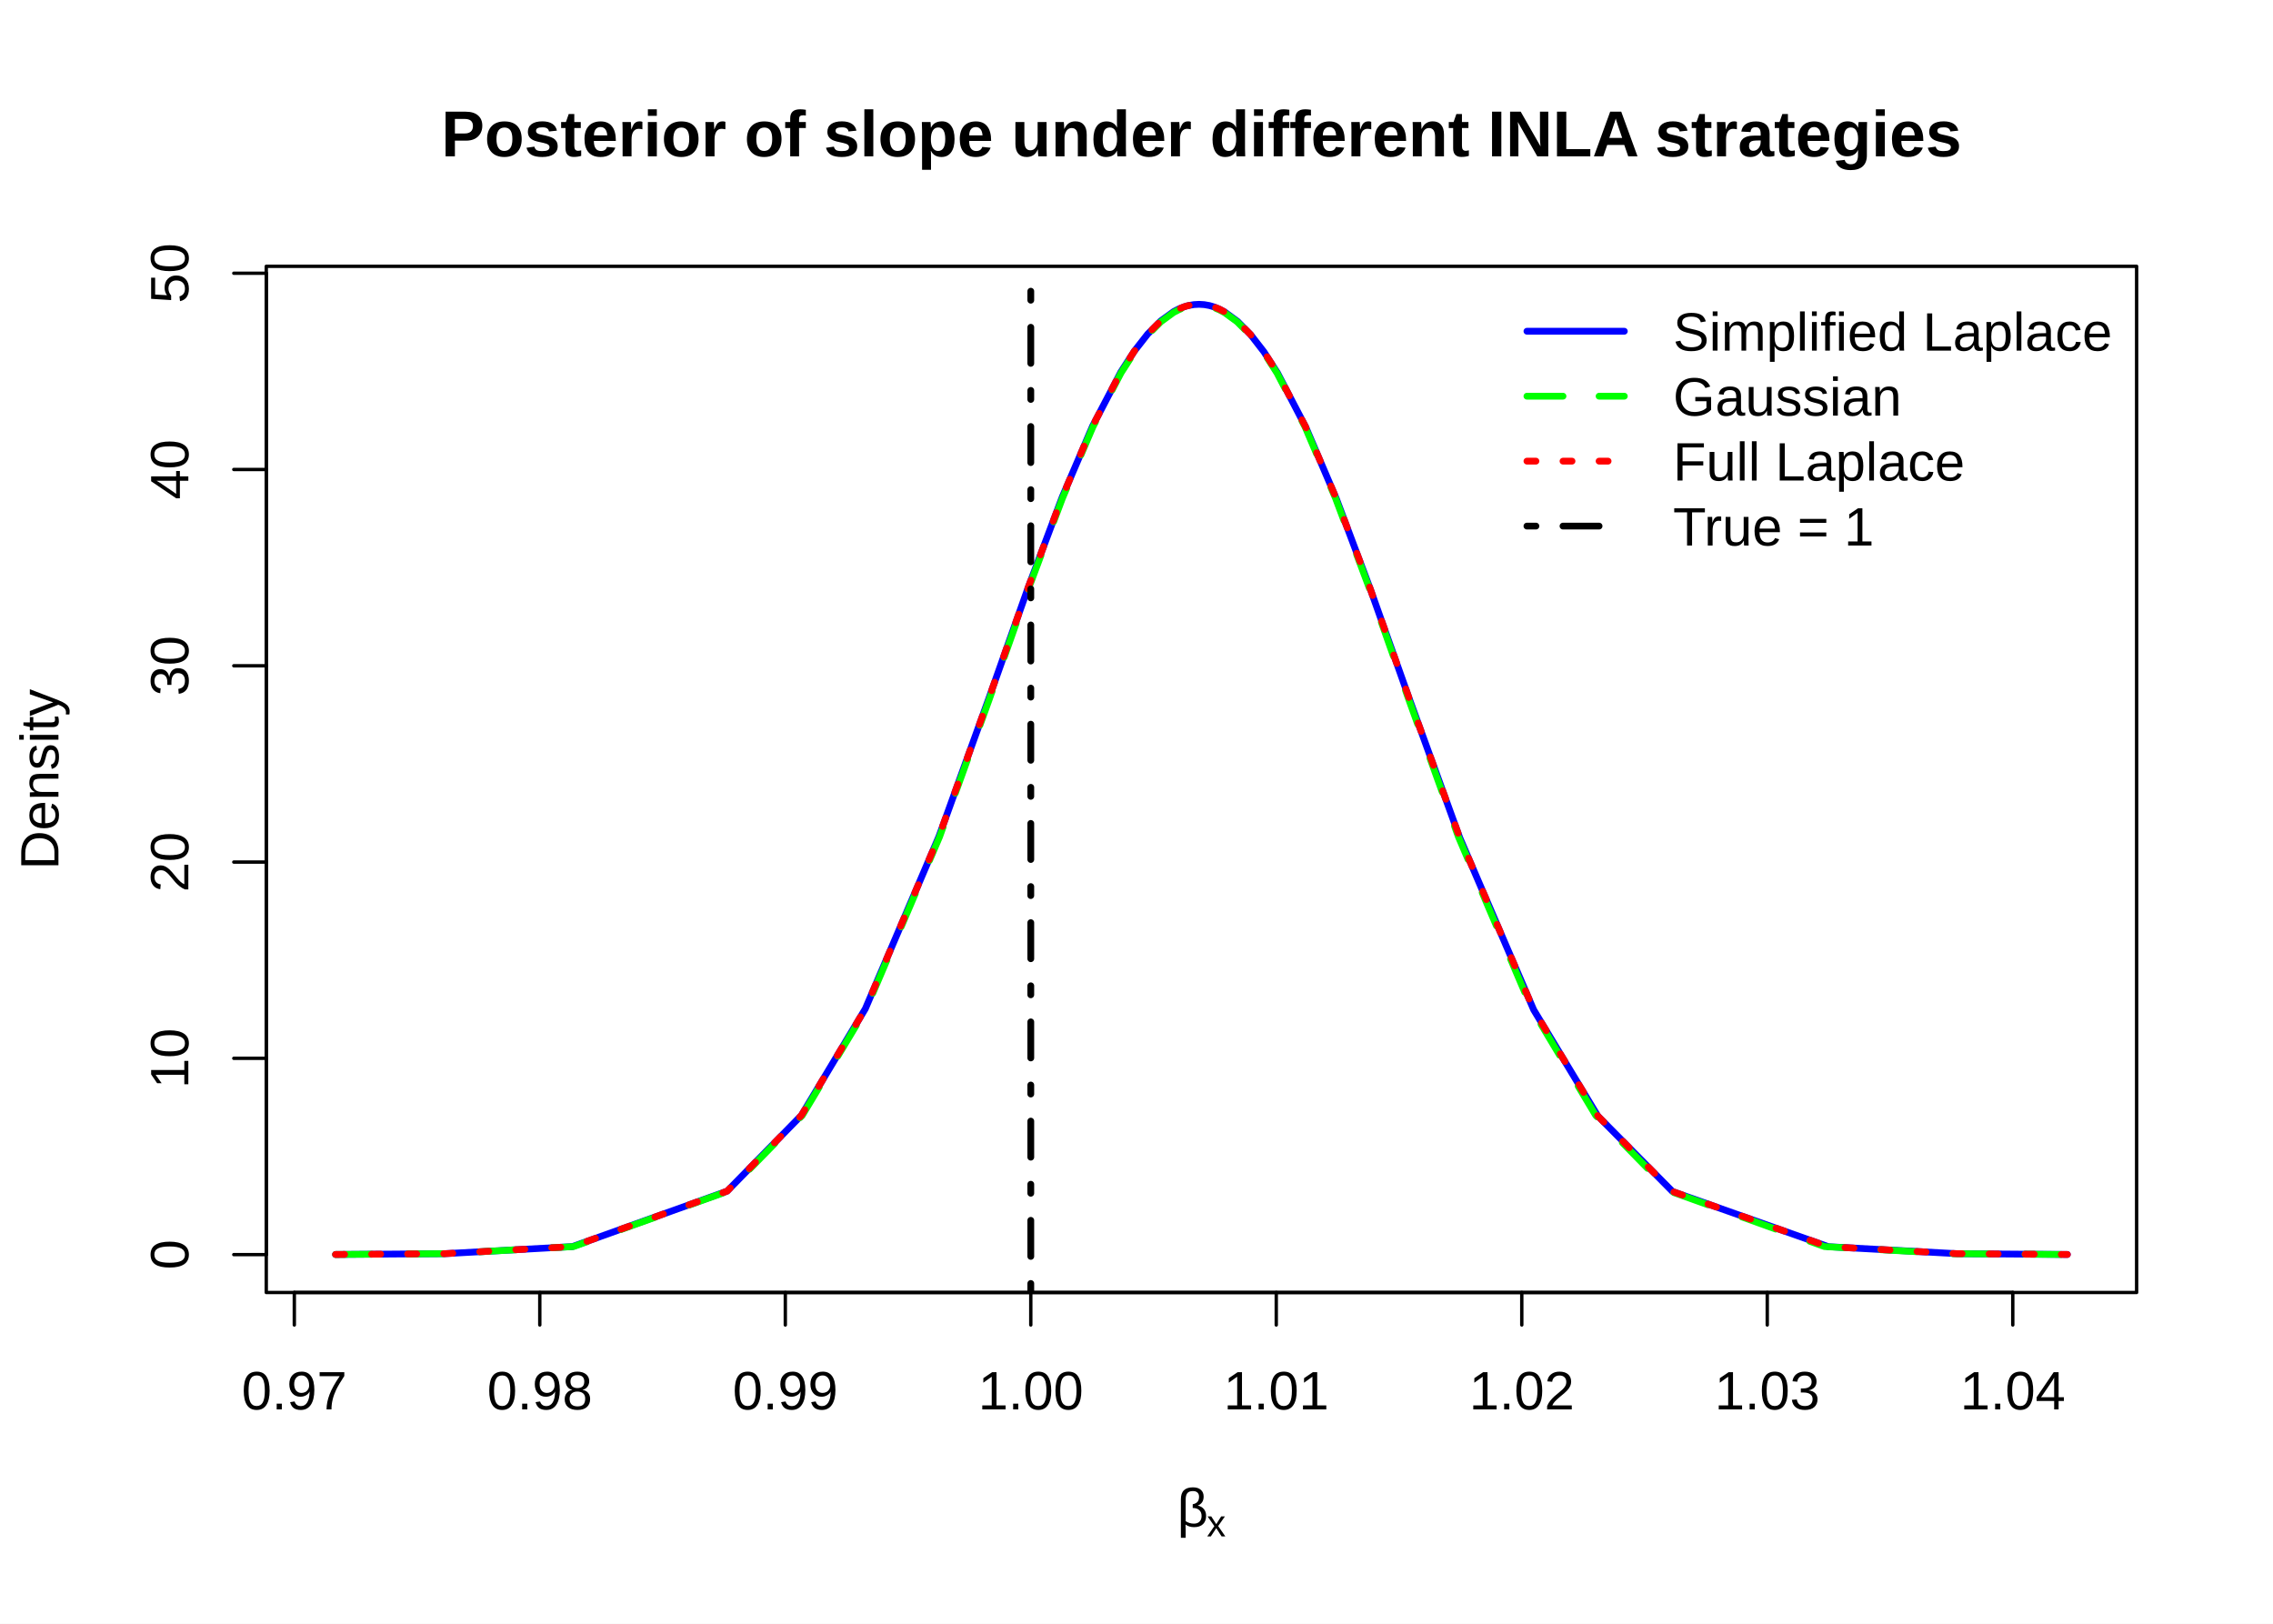
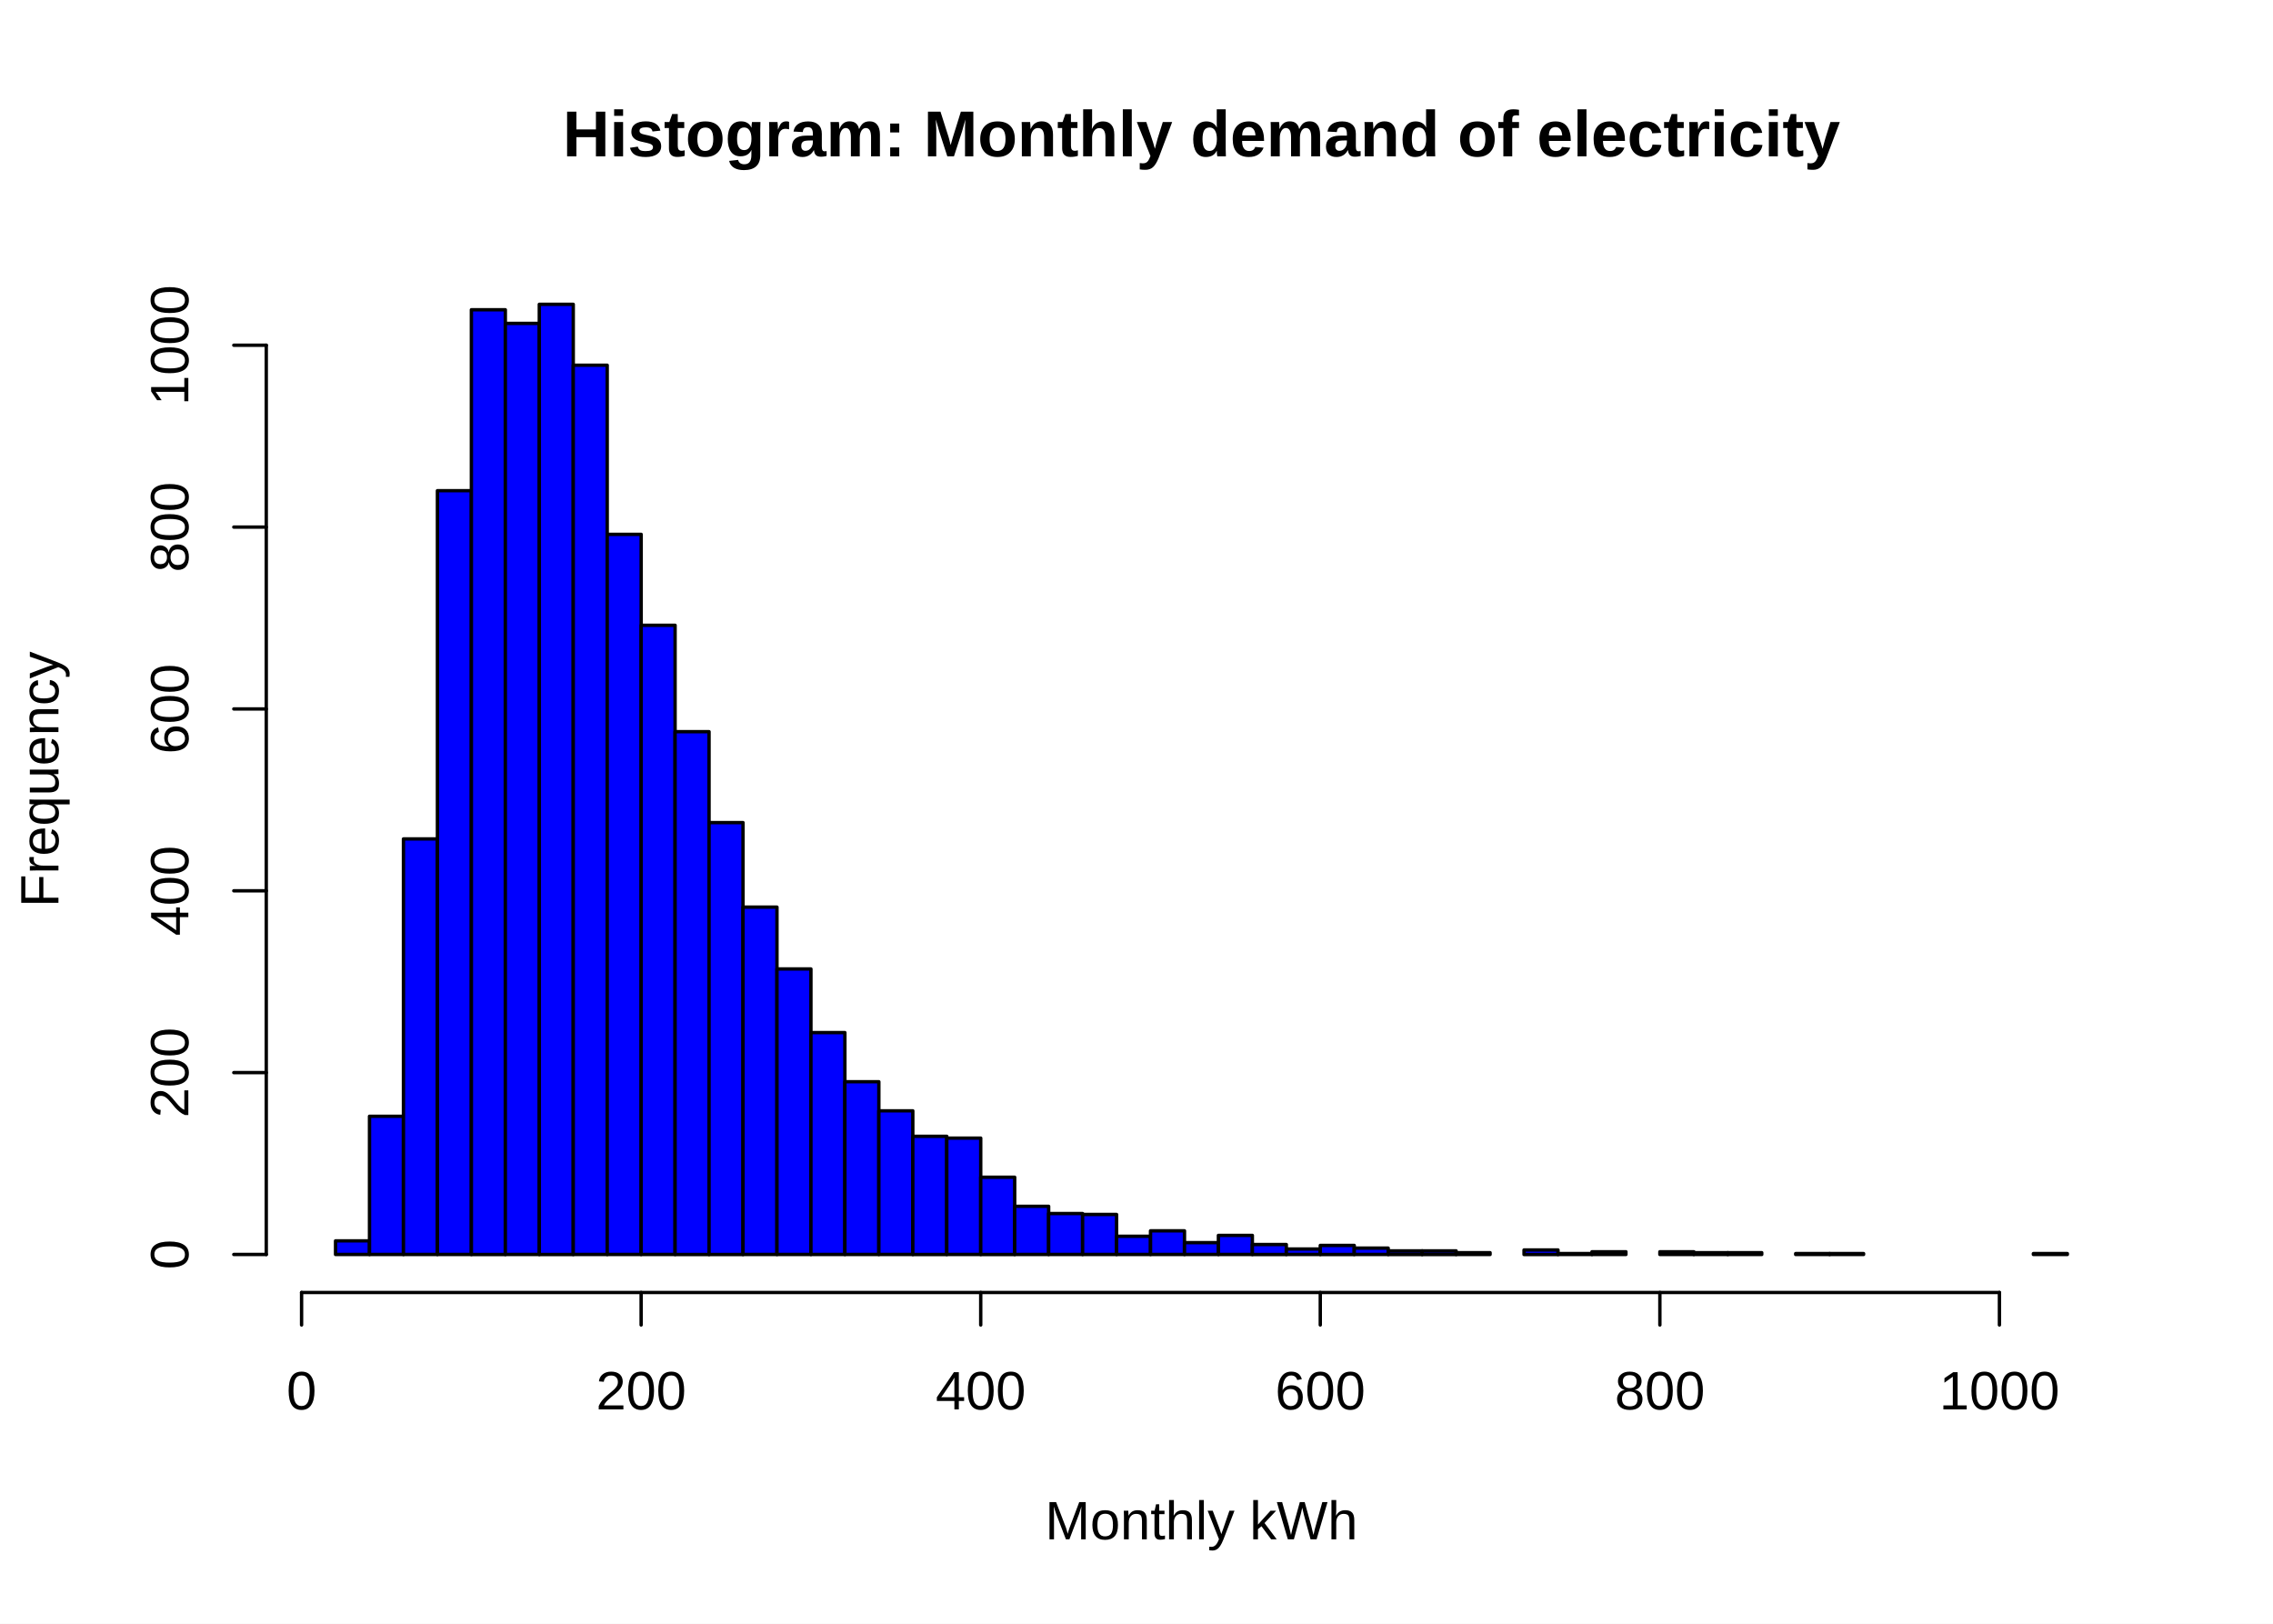
<svg xmlns="http://www.w3.org/2000/svg" class="svglite" width="504.00pt" height="360.00pt" viewBox="0 0 504.00 360.00">
  <defs>
    <style type="text/css">
    .svglite line, .svglite polyline, .svglite polygon, .svglite path, .svglite rect, .svglite circle {
      fill: none;
      stroke: #000000;
      stroke-linecap: round;
      stroke-linejoin: round;
      stroke-miterlimit: 10.00;
    }
    .svglite text {
      white-space: pre;
    }
  </style>
  </defs>
  <rect width="100%" height="100%" style="stroke: none; fill: #FFFFFF;" />
  <defs>
    <clipPath id="cpMC4wMHw1MDQuMDB8MC4wMHwzNjAuMDA=">
      <rect x="0.00" y="0.00" width="504.00" height="360.00" />
    </clipPath>
  </defs>
  <g clip-path="url(#cpMC4wMHw1MDQuMDB8MC4wMHwzNjAuMDA=)">
- </g>
+     <text x="266.40" y="34.67" text-anchor="middle" style="font-size: 14.40px; font-weight: bold; font-family: &quot;Arial&quot;;" textLength="283.10px" lengthAdjust="spacingAndGlyphs">Histogram: Monthly demand of electricity</text>
+     <text x="266.40" y="341.28" text-anchor="middle" style="font-size: 12.00px; font-family: &quot;Arial&quot;;" textLength="69.36px" lengthAdjust="spacingAndGlyphs">Monthly kWh</text>
+     <text transform="translate(12.96,172.80) rotate(-90)" text-anchor="middle" style="font-size: 12.00px; font-family: &quot;Arial&quot;;" textLength="56.71px" lengthAdjust="spacingAndGlyphs">Frequency</text>
+     <line x1="66.87" y1="286.56" x2="443.34" y2="286.56" style="stroke-width: 0.75;" />
+     <line x1="66.87" y1="286.56" x2="66.87" y2="293.76" style="stroke-width: 0.75;" />
+     <line x1="142.16" y1="286.56" x2="142.16" y2="293.76" style="stroke-width: 0.75;" />
+     <line x1="217.46" y1="286.56" x2="217.46" y2="293.76" style="stroke-width: 0.75;" />
+     <line x1="292.75" y1="286.56" x2="292.75" y2="293.76" style="stroke-width: 0.75;" />
+     <line x1="368.05" y1="286.56" x2="368.05" y2="293.76" style="stroke-width: 0.75;" />
+     <line x1="443.34" y1="286.56" x2="443.34" y2="293.76" style="stroke-width: 0.75;" />
+     <text x="66.87" y="312.48" text-anchor="middle" style="font-size: 12.00px; font-family: &quot;Arial&quot;;" textLength="6.67px" lengthAdjust="spacingAndGlyphs">0</text>
+     <text x="142.16" y="312.48" text-anchor="middle" style="font-size: 12.00px; font-family: &quot;Arial&quot;;" textLength="20.02px" lengthAdjust="spacingAndGlyphs">200</text>
+     <text x="217.46" y="312.48" text-anchor="middle" style="font-size: 12.00px; font-family: &quot;Arial&quot;;" textLength="20.02px" lengthAdjust="spacingAndGlyphs">400</text>
+     <text x="292.75" y="312.48" text-anchor="middle" style="font-size: 12.00px; font-family: &quot;Arial&quot;;" textLength="20.02px" lengthAdjust="spacingAndGlyphs">600</text>
+     <text x="368.05" y="312.48" text-anchor="middle" style="font-size: 12.00px; font-family: &quot;Arial&quot;;" textLength="20.02px" lengthAdjust="spacingAndGlyphs">800</text>
+     <text x="443.34" y="312.48" text-anchor="middle" style="font-size: 12.00px; font-family: &quot;Arial&quot;;" textLength="26.70px" lengthAdjust="spacingAndGlyphs">1000</text>
+     <line x1="59.04" y1="278.13" x2="59.04" y2="76.54" style="stroke-width: 0.75;" />
+     <line x1="59.04" y1="278.13" x2="51.84" y2="278.13" style="stroke-width: 0.75;" />
+     <line x1="59.04" y1="237.81" x2="51.84" y2="237.81" style="stroke-width: 0.75;" />
+     <line x1="59.04" y1="197.50" x2="51.84" y2="197.50" style="stroke-width: 0.75;" />
+     <line x1="59.04" y1="157.18" x2="51.84" y2="157.18" style="stroke-width: 0.75;" />
+     <line x1="59.04" y1="116.86" x2="51.84" y2="116.86" style="stroke-width: 0.75;" />
+     <line x1="59.04" y1="76.54" x2="51.84" y2="76.54" style="stroke-width: 0.75;" />
+     <text transform="translate(41.76,278.13) rotate(-90)" text-anchor="middle" style="font-size: 12.00px; font-family: &quot;Arial&quot;;" textLength="6.67px" lengthAdjust="spacingAndGlyphs">0</text>
+     <text transform="translate(41.76,237.81) rotate(-90)" text-anchor="middle" style="font-size: 12.00px; font-family: &quot;Arial&quot;;" textLength="20.02px" lengthAdjust="spacingAndGlyphs">200</text>
+     <text transform="translate(41.76,197.50) rotate(-90)" text-anchor="middle" style="font-size: 12.00px; font-family: &quot;Arial&quot;;" textLength="20.02px" lengthAdjust="spacingAndGlyphs">400</text>
+     <text transform="translate(41.76,157.18) rotate(-90)" text-anchor="middle" style="font-size: 12.00px; font-family: &quot;Arial&quot;;" textLength="20.02px" lengthAdjust="spacingAndGlyphs">600</text>
+     <text transform="translate(41.76,116.86) rotate(-90)" text-anchor="middle" style="font-size: 12.00px; font-family: &quot;Arial&quot;;" textLength="20.02px" lengthAdjust="spacingAndGlyphs">800</text>
+     <text transform="translate(41.76,76.54) rotate(-90)" text-anchor="middle" style="font-size: 12.00px; font-family: &quot;Arial&quot;;" textLength="26.70px" lengthAdjust="spacingAndGlyphs">1000</text>
+   </g>
  <defs>
    <clipPath id="cpNTkuMDR8NDczLjc2fDU5LjA0fDI4Ni41Ng==">
      <rect x="59.04" y="59.04" width="414.72" height="227.52" />
    </clipPath>
  </defs>
  <g clip-path="url(#cpNTkuMDR8NDczLjc2fDU5LjA0fDI4Ni41Ng==)">
-     <polyline points="74.40,278.13 98.71,277.95 126.92,276.38 161.23,264.09 177.70,247.28 191.87,223.66 208.21,185.41 219.23,154.93 228.00,130.20 235.52,110.23 242.28,94.43 248.54,82.46 251.54,77.82 254.48,74.06 257.37,71.16 260.23,69.09 261.37,68.50 262.50,68.04 263.07,67.86 263.63,67.72 264.76,67.53 265.89,67.47 267.02,67.54 268.15,67.74 268.71,67.90 269.28,68.08 270.41,68.55 271.55,69.16 274.41,71.26 277.30,74.19 280.25,77.99 283.25,82.66 289.52,94.68 296.29,110.52 303.82,130.53 312.61,155.26 323.67,185.71 340.07,223.89 354.30,247.44 370.86,264.17 405.41,276.40 433.86,277.95 458.40,278.13 " style="stroke-width: 1.50; stroke: #0000FF;" />
-   </g>
-   <g clip-path="url(#cpMC4wMHw1MDQuMDB8MC4wMHwzNjAuMDA=)">
-     <line x1="65.26" y1="286.56" x2="446.30" y2="286.56" style="stroke-width: 0.75;" />
-     <line x1="65.26" y1="286.56" x2="65.26" y2="293.76" style="stroke-width: 0.75;" />
-     <line x1="119.69" y1="286.56" x2="119.69" y2="293.76" style="stroke-width: 0.75;" />
-     <line x1="174.13" y1="286.56" x2="174.13" y2="293.76" style="stroke-width: 0.75;" />
-     <line x1="228.56" y1="286.56" x2="228.56" y2="293.76" style="stroke-width: 0.75;" />
-     <line x1="282.99" y1="286.56" x2="282.99" y2="293.76" style="stroke-width: 0.75;" />
-     <line x1="337.43" y1="286.56" x2="337.43" y2="293.76" style="stroke-width: 0.75;" />
-     <line x1="391.86" y1="286.56" x2="391.86" y2="293.76" style="stroke-width: 0.75;" />
-     <line x1="446.30" y1="286.56" x2="446.30" y2="293.76" style="stroke-width: 0.75;" />
-     <text x="65.26" y="312.48" text-anchor="middle" style="font-size: 12.00px; font-family: &quot;Arial&quot;;" textLength="23.36px" lengthAdjust="spacingAndGlyphs">0.97</text>
-     <text x="119.69" y="312.48" text-anchor="middle" style="font-size: 12.00px; font-family: &quot;Arial&quot;;" textLength="23.36px" lengthAdjust="spacingAndGlyphs">0.98</text>
-     <text x="174.13" y="312.48" text-anchor="middle" style="font-size: 12.00px; font-family: &quot;Arial&quot;;" textLength="23.36px" lengthAdjust="spacingAndGlyphs">0.99</text>
-     <text x="228.56" y="312.48" text-anchor="middle" style="font-size: 12.00px; font-family: &quot;Arial&quot;;" textLength="23.36px" lengthAdjust="spacingAndGlyphs">1.00</text>
-     <text x="282.99" y="312.48" text-anchor="middle" style="font-size: 12.00px; font-family: &quot;Arial&quot;;" textLength="23.36px" lengthAdjust="spacingAndGlyphs">1.01</text>
-     <text x="337.43" y="312.48" text-anchor="middle" style="font-size: 12.00px; font-family: &quot;Arial&quot;;" textLength="23.36px" lengthAdjust="spacingAndGlyphs">1.02</text>
-     <text x="391.86" y="312.48" text-anchor="middle" style="font-size: 12.00px; font-family: &quot;Arial&quot;;" textLength="23.36px" lengthAdjust="spacingAndGlyphs">1.03</text>
-     <text x="446.30" y="312.48" text-anchor="middle" style="font-size: 12.00px; font-family: &quot;Arial&quot;;" textLength="23.36px" lengthAdjust="spacingAndGlyphs">1.04</text>
-     <line x1="59.04" y1="278.16" x2="59.04" y2="60.58" style="stroke-width: 0.75;" />
-     <line x1="59.04" y1="278.16" x2="51.84" y2="278.16" style="stroke-width: 0.75;" />
-     <line x1="59.04" y1="234.64" x2="51.84" y2="234.64" style="stroke-width: 0.75;" />
-     <line x1="59.04" y1="191.13" x2="51.84" y2="191.13" style="stroke-width: 0.75;" />
-     <line x1="59.04" y1="147.61" x2="51.84" y2="147.61" style="stroke-width: 0.75;" />
-     <line x1="59.04" y1="104.09" x2="51.84" y2="104.09" style="stroke-width: 0.75;" />
-     <line x1="59.04" y1="60.58" x2="51.84" y2="60.58" style="stroke-width: 0.75;" />
-     <text transform="translate(41.76,278.16) rotate(-90)" text-anchor="middle" style="font-size: 12.00px; font-family: &quot;Arial&quot;;" textLength="6.67px" lengthAdjust="spacingAndGlyphs">0</text>
-     <text transform="translate(41.76,234.64) rotate(-90)" text-anchor="middle" style="font-size: 12.00px; font-family: &quot;Arial&quot;;" textLength="13.35px" lengthAdjust="spacingAndGlyphs">10</text>
-     <text transform="translate(41.76,191.13) rotate(-90)" text-anchor="middle" style="font-size: 12.00px; font-family: &quot;Arial&quot;;" textLength="13.35px" lengthAdjust="spacingAndGlyphs">20</text>
-     <text transform="translate(41.76,147.61) rotate(-90)" text-anchor="middle" style="font-size: 12.00px; font-family: &quot;Arial&quot;;" textLength="13.35px" lengthAdjust="spacingAndGlyphs">30</text>
-     <text transform="translate(41.76,104.09) rotate(-90)" text-anchor="middle" style="font-size: 12.00px; font-family: &quot;Arial&quot;;" textLength="13.35px" lengthAdjust="spacingAndGlyphs">40</text>
-     <text transform="translate(41.76,60.58) rotate(-90)" text-anchor="middle" style="font-size: 12.00px; font-family: &quot;Arial&quot;;" textLength="13.35px" lengthAdjust="spacingAndGlyphs">50</text>
-     <polygon points="59.04,286.56 473.76,286.56 473.76,59.04 59.04,59.04 " style="stroke-width: 0.75;" />
-     <text x="266.40" y="34.67" text-anchor="middle" style="font-size: 14.40px; font-weight: bold; font-family: &quot;Arial&quot;;" textLength="336.96px" lengthAdjust="spacingAndGlyphs">Posterior of slope under different INLA strategies</text>
-     <text x="261.01" y="338.46" style="font-size: 12.00px; font-family: &quot;Arial&quot;;" textLength="6.57px" lengthAdjust="spacingAndGlyphs">β</text>
-     <text x="267.59" y="340.64" style="font-size: 8.40px; font-family: &quot;Arial&quot;;" textLength="4.20px" lengthAdjust="spacingAndGlyphs">x</text>
-     <text transform="translate(12.96,172.80) rotate(-90)" text-anchor="middle" style="font-size: 12.00px; font-family: &quot;Arial&quot;;" textLength="40.02px" lengthAdjust="spacingAndGlyphs">Density</text>
-   </g>
-   <g clip-path="url(#cpNTkuMDR8NDczLjc2fDU5LjA0fDI4Ni41Ng==)">
-     <polyline points="74.42,278.13 98.92,277.95 127.15,276.38 161.43,264.09 177.88,247.31 192.02,223.73 208.33,185.54 219.33,155.11 228.08,130.42 235.58,110.46 242.32,94.67 248.56,82.69 251.55,78.05 254.48,74.28 257.37,71.36 260.21,69.28 261.35,68.69 262.48,68.22 263.04,68.04 263.60,67.89 264.73,67.69 265.85,67.63 266.98,67.69 268.11,67.89 268.67,68.04 269.23,68.22 270.36,68.69 271.49,69.28 274.34,71.36 277.23,74.28 280.16,78.05 283.15,82.69 289.39,94.67 296.13,110.46 303.63,130.42 312.38,155.11 323.38,185.54 339.68,223.73 353.83,247.31 370.27,264.09 404.56,276.38 432.79,277.95 457.29,278.13 " style="stroke-width: 1.50; stroke: #00FF00; stroke-dasharray: 8.00,8.00;" />
-     <polyline points="74.40,278.13 98.71,277.95 126.92,276.38 161.23,264.09 177.70,247.28 191.87,223.66 208.21,185.41 219.23,154.93 228.00,130.20 235.52,110.23 242.28,94.43 248.54,82.46 251.54,77.82 254.48,74.06 257.37,71.16 260.23,69.09 261.37,68.50 262.50,68.04 263.07,67.86 263.63,67.72 264.76,67.53 265.89,67.47 267.02,67.54 268.15,67.74 268.71,67.90 269.28,68.08 270.41,68.55 271.55,69.16 274.41,71.26 277.30,74.19 280.25,77.99 283.25,82.66 289.52,94.68 296.29,110.52 303.82,130.53 312.61,155.26 323.67,185.71 340.07,223.89 354.30,247.44 370.86,264.17 405.41,276.40 433.86,277.95 458.40,278.13 " style="stroke-width: 1.50; stroke: #FF0000; stroke-dasharray: 2.00,6.00;" />
-     <line x1="228.56" y1="286.56" x2="228.56" y2="59.04" style="stroke-width: 1.50; stroke-dasharray: 2.00,6.00,8.00,6.00;" />
-     <line x1="338.57" y1="73.44" x2="360.17" y2="73.44" style="stroke-width: 1.50; stroke: #0000FF;" />
-     <line x1="338.57" y1="87.84" x2="360.17" y2="87.84" style="stroke-width: 1.50; stroke: #00FF00; stroke-dasharray: 8.00,8.00;" />
-     <line x1="338.57" y1="102.24" x2="360.17" y2="102.24" style="stroke-width: 1.50; stroke: #FF0000; stroke-dasharray: 2.00,6.00;" />
-     <line x1="338.57" y1="116.64" x2="360.17" y2="116.64" style="stroke-width: 1.50; stroke-dasharray: 2.00,6.00,8.00,6.00;" />
-     <text x="370.97" y="77.74" style="font-size: 12.00px; font-family: &quot;Arial&quot;;" textLength="97.39px" lengthAdjust="spacingAndGlyphs">Simplified Laplace</text>
-     <text x="370.97" y="92.14" style="font-size: 12.00px; font-family: &quot;Arial&quot;;" textLength="50.71px" lengthAdjust="spacingAndGlyphs">Gaussian</text>
-     <text x="370.97" y="106.54" style="font-size: 12.00px; font-family: &quot;Arial&quot;;" textLength="64.71px" lengthAdjust="spacingAndGlyphs">Full Laplace</text>
-     <text x="370.97" y="120.94" style="font-size: 12.00px; font-family: &quot;Arial&quot;;" textLength="44.58px" lengthAdjust="spacingAndGlyphs">True = 1</text>
+     <rect x="74.40" y="275.11" width="7.53" height="3.02" style="stroke-width: 0.75; fill: #0000FF;" />
+     <rect x="81.93" y="247.49" width="7.53" height="30.64" style="stroke-width: 0.75; fill: #0000FF;" />
+     <rect x="89.46" y="186.00" width="7.53" height="92.13" style="stroke-width: 0.75; fill: #0000FF;" />
+     <rect x="96.99" y="108.79" width="7.53" height="169.34" style="stroke-width: 0.75; fill: #0000FF;" />
+     <rect x="104.52" y="68.68" width="7.53" height="209.46" style="stroke-width: 0.75; fill: #0000FF;" />
+     <rect x="112.05" y="71.70" width="7.53" height="206.43" style="stroke-width: 0.75; fill: #0000FF;" />
+     <rect x="119.58" y="67.47" width="7.53" height="210.67" style="stroke-width: 0.75; fill: #0000FF;" />
+     <rect x="127.11" y="80.97" width="7.53" height="197.16" style="stroke-width: 0.75; fill: #0000FF;" />
+     <rect x="134.64" y="118.47" width="7.53" height="159.66" style="stroke-width: 0.75; fill: #0000FF;" />
+     <rect x="142.16" y="138.63" width="7.53" height="139.50" style="stroke-width: 0.75; fill: #0000FF;" />
+     <rect x="149.69" y="162.22" width="7.53" height="115.92" style="stroke-width: 0.75; fill: #0000FF;" />
+     <rect x="157.22" y="182.38" width="7.53" height="95.76" style="stroke-width: 0.75; fill: #0000FF;" />
+     <rect x="164.75" y="201.12" width="7.53" height="77.01" style="stroke-width: 0.75; fill: #0000FF;" />
+     <rect x="172.28" y="214.83" width="7.53" height="63.30" style="stroke-width: 0.75; fill: #0000FF;" />
+     <rect x="179.81" y="228.94" width="7.53" height="49.19" style="stroke-width: 0.75; fill: #0000FF;" />
+     <rect x="187.34" y="239.83" width="7.53" height="38.30" style="stroke-width: 0.75; fill: #0000FF;" />
+     <rect x="194.87" y="246.28" width="7.53" height="31.85" style="stroke-width: 0.75; fill: #0000FF;" />
+     <rect x="202.40" y="251.93" width="7.53" height="26.21" style="stroke-width: 0.75; fill: #0000FF;" />
+     <rect x="209.93" y="252.33" width="7.53" height="25.80" style="stroke-width: 0.75; fill: #0000FF;" />
+     <rect x="217.46" y="261.00" width="7.53" height="17.14" style="stroke-width: 0.75; fill: #0000FF;" />
+     <rect x="224.99" y="267.45" width="7.53" height="10.68" style="stroke-width: 0.75; fill: #0000FF;" />
+     <rect x="232.52" y="269.06" width="7.53" height="9.07" style="stroke-width: 0.75; fill: #0000FF;" />
+     <rect x="240.05" y="269.26" width="7.53" height="8.87" style="stroke-width: 0.75; fill: #0000FF;" />
+     <rect x="247.58" y="274.10" width="7.53" height="4.03" style="stroke-width: 0.75; fill: #0000FF;" />
+     <rect x="255.11" y="272.89" width="7.53" height="5.24" style="stroke-width: 0.75; fill: #0000FF;" />
+     <rect x="262.64" y="275.51" width="7.53" height="2.62" style="stroke-width: 0.75; fill: #0000FF;" />
+     <rect x="270.16" y="273.90" width="7.53" height="4.23" style="stroke-width: 0.75; fill: #0000FF;" />
+     <rect x="277.69" y="275.92" width="7.53" height="2.22" style="stroke-width: 0.75; fill: #0000FF;" />
+     <rect x="285.22" y="276.92" width="7.53" height="1.21" style="stroke-width: 0.75; fill: #0000FF;" />
+     <rect x="292.75" y="276.12" width="7.53" height="2.02" style="stroke-width: 0.75; fill: #0000FF;" />
+     <rect x="300.28" y="276.72" width="7.53" height="1.41" style="stroke-width: 0.75; fill: #0000FF;" />
+     <rect x="307.81" y="277.33" width="7.53" height="0.81" style="stroke-width: 0.75; fill: #0000FF;" />
+     <rect x="315.34" y="277.33" width="7.53" height="0.81" style="stroke-width: 0.75; fill: #0000FF;" />
+     <rect x="322.87" y="277.73" width="7.53" height="0.40" style="stroke-width: 0.75; fill: #0000FF;" />
+     <rect x="330.40" y="278.13" width="7.53" height="0.00" style="stroke-width: 0.75; fill: #0000FF;" />
+     <rect x="337.93" y="277.13" width="7.53" height="1.01" style="stroke-width: 0.75; fill: #0000FF;" />
+     <rect x="345.46" y="277.93" width="7.53" height="0.20" style="stroke-width: 0.75; fill: #0000FF;" />
+     <rect x="352.99" y="277.53" width="7.53" height="0.60" style="stroke-width: 0.75; fill: #0000FF;" />
+     <rect x="360.52" y="278.13" width="7.53" height="0.00" style="stroke-width: 0.75; fill: #0000FF;" />
+     <rect x="368.05" y="277.53" width="7.53" height="0.60" style="stroke-width: 0.75; fill: #0000FF;" />
+     <rect x="375.58" y="277.73" width="7.53" height="0.40" style="stroke-width: 0.75; fill: #0000FF;" />
+     <rect x="383.11" y="277.73" width="7.53" height="0.40" style="stroke-width: 0.75; fill: #0000FF;" />
+     <rect x="390.64" y="278.13" width="7.53" height="0.00" style="stroke-width: 0.75; fill: #0000FF;" />
+     <rect x="398.16" y="277.93" width="7.53" height="0.20" style="stroke-width: 0.75; fill: #0000FF;" />
+     <rect x="405.69" y="277.93" width="7.53" height="0.20" style="stroke-width: 0.75; fill: #0000FF;" />
+     <rect x="413.22" y="278.13" width="7.53" height="0.00" style="stroke-width: 0.75; fill: #0000FF;" />
+     <rect x="420.75" y="278.13" width="7.53" height="0.00" style="stroke-width: 0.75; fill: #0000FF;" />
+     <rect x="428.28" y="278.13" width="7.53" height="0.00" style="stroke-width: 0.75; fill: #0000FF;" />
+     <rect x="435.81" y="278.13" width="7.53" height="0.00" style="stroke-width: 0.75; fill: #0000FF;" />
+     <rect x="443.34" y="278.13" width="7.53" height="0.00" style="stroke-width: 0.75; fill: #0000FF;" />
+     <rect x="450.87" y="277.93" width="7.53" height="0.20" style="stroke-width: 0.75; fill: #0000FF;" />
  </g>
</svg>
